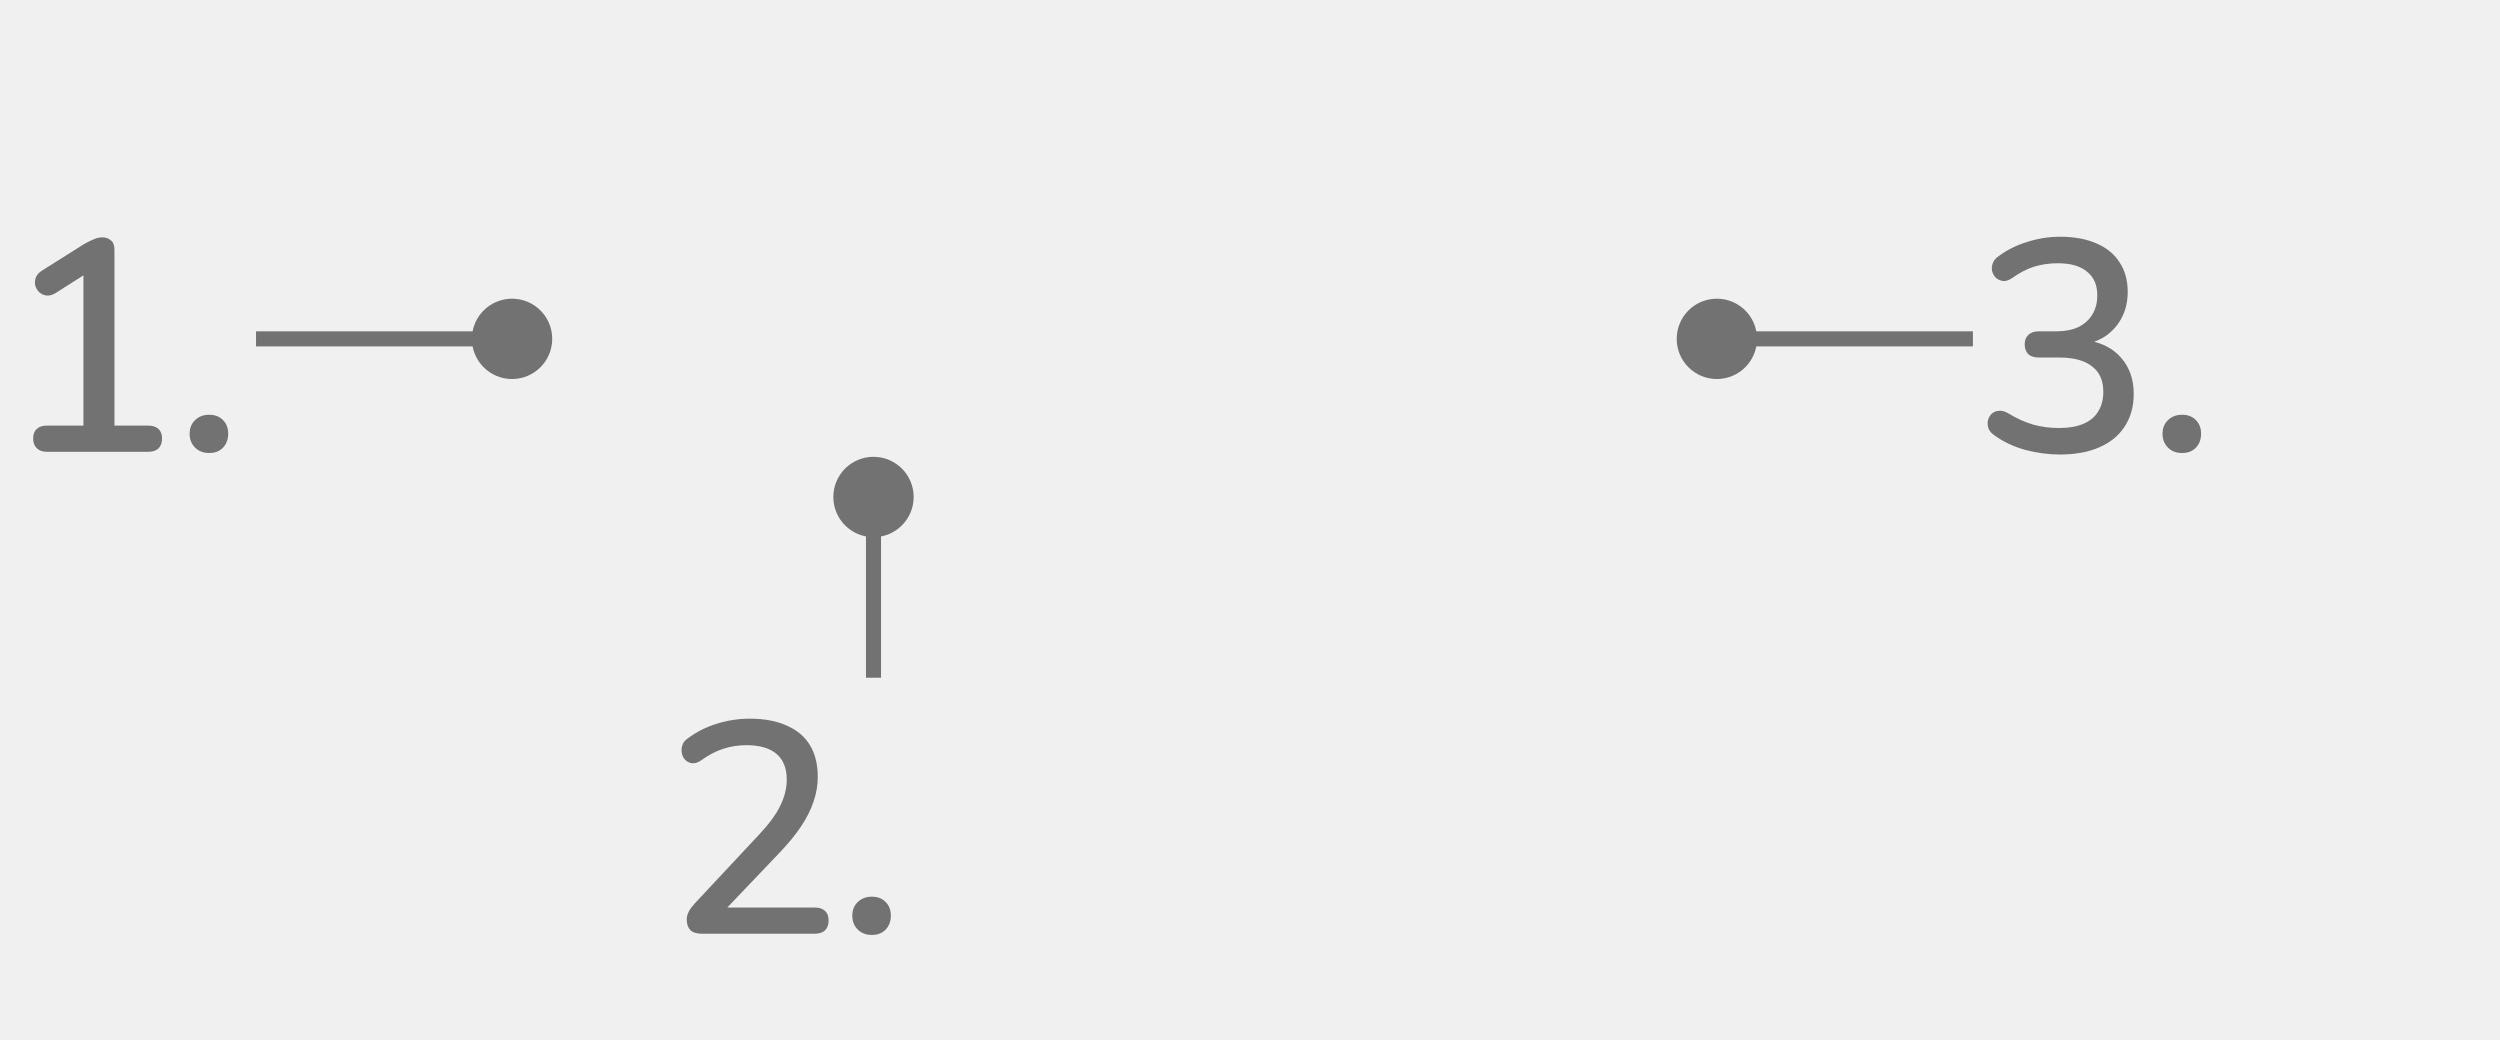
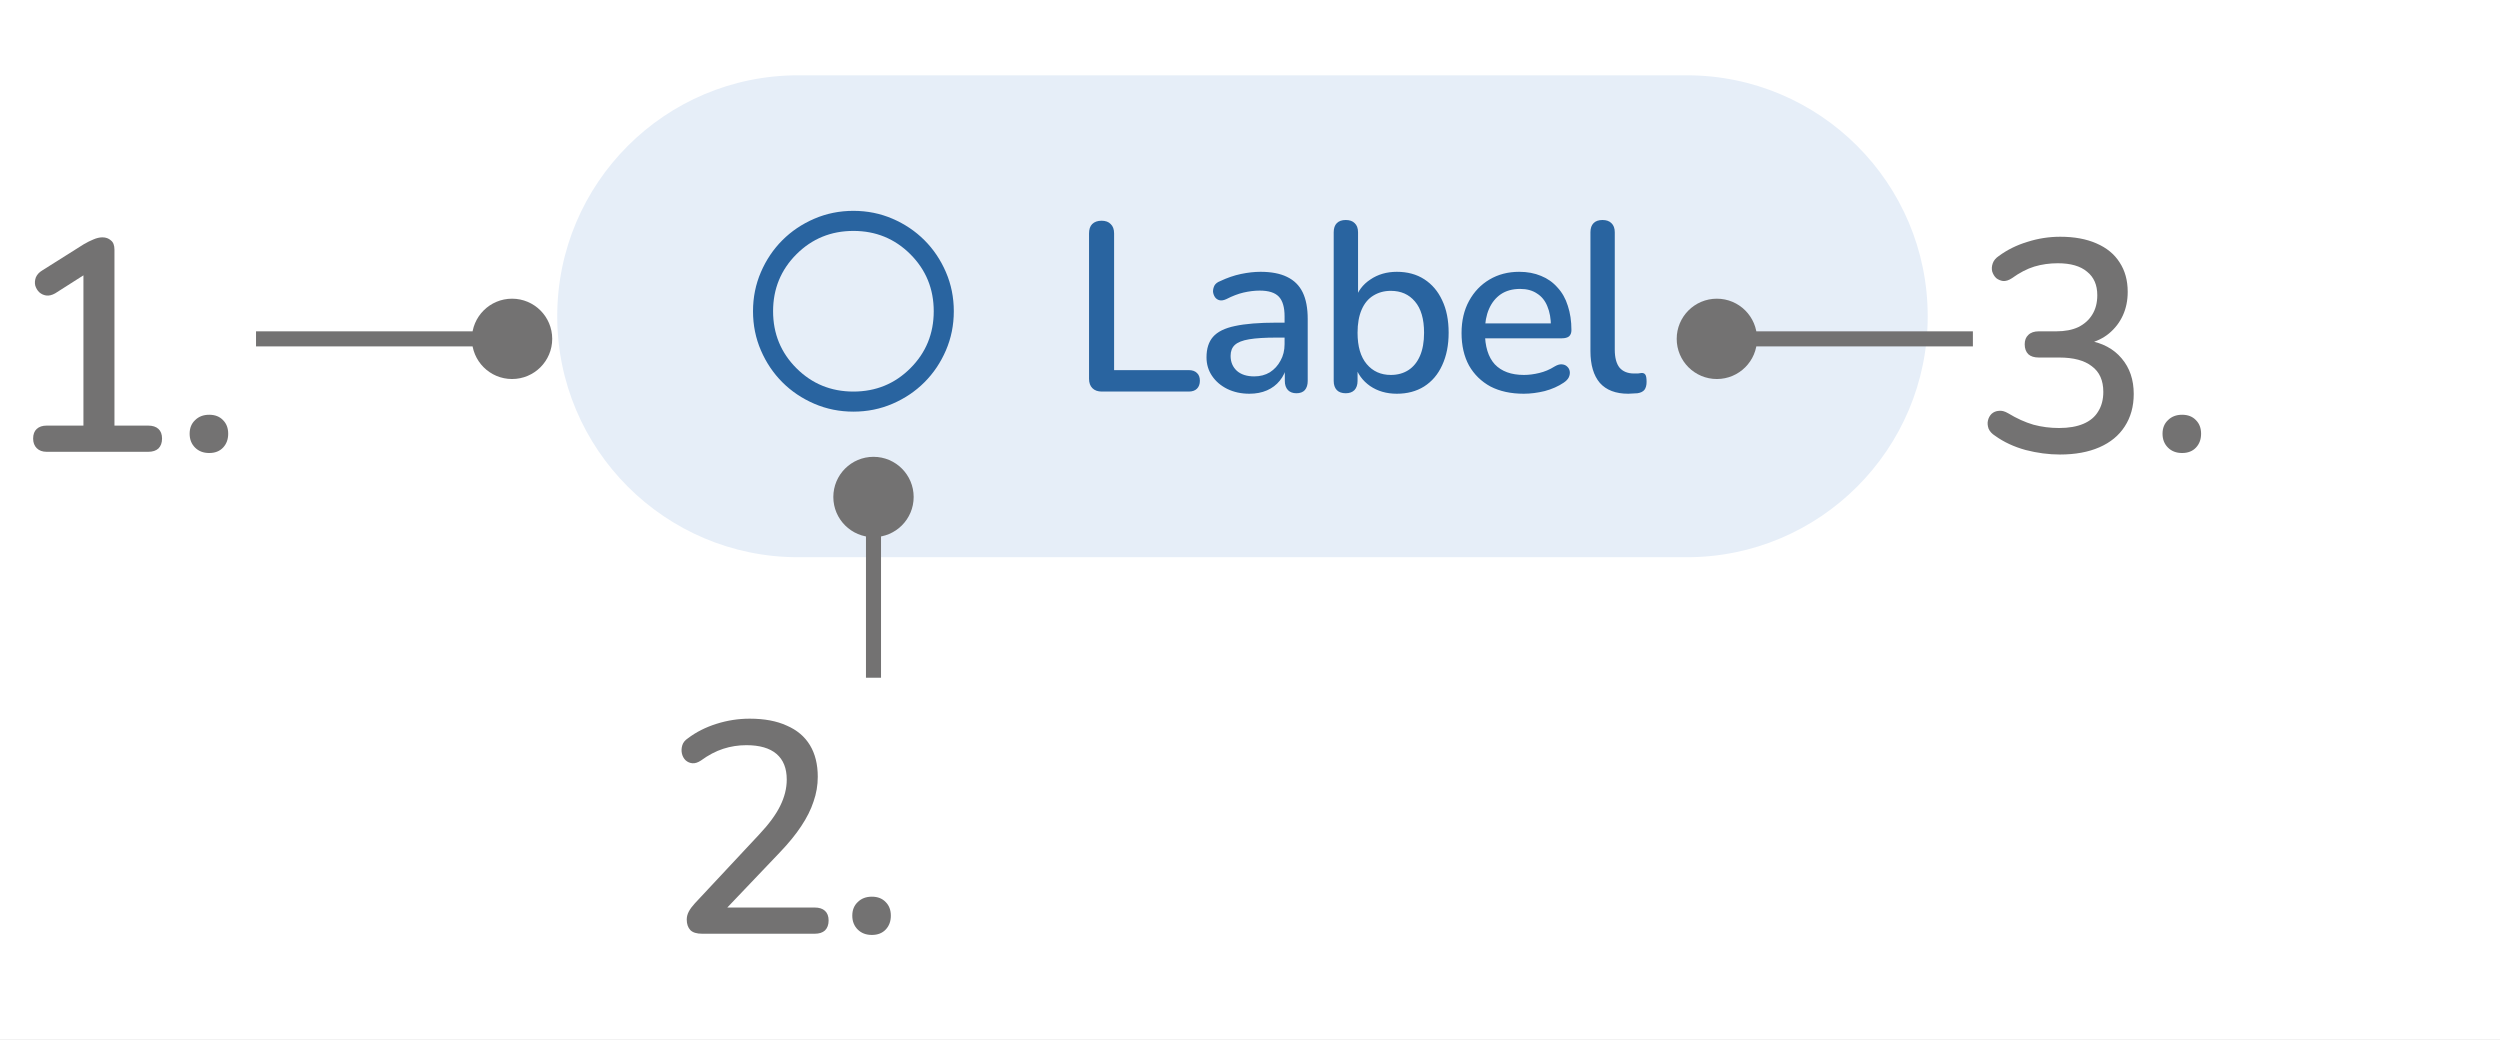
<svg xmlns="http://www.w3.org/2000/svg" width="166" height="69" viewBox="0 0 166 69" fill="none">
-   <g clip-path="url(#clip0_248_31698)">
-     <path d="M3.1 30C2.82 30 2.6 29.92 2.44 29.76C2.28 29.6 2.2 29.387 2.2 29.12C2.2 28.84 2.28 28.627 2.44 28.48C2.6 28.333 2.82 28.26 3.1 28.26H5.54V17.62H6.58L3.66 19.48C3.447 19.6 3.247 19.647 3.06 19.62C2.887 19.593 2.733 19.52 2.6 19.4C2.48 19.28 2.393 19.133 2.34 18.96C2.3 18.787 2.313 18.607 2.38 18.42C2.46 18.233 2.6 18.08 2.8 17.96L5.56 16.22C5.787 16.087 6 15.98 6.2 15.9C6.413 15.807 6.613 15.76 6.8 15.76C7.027 15.76 7.213 15.827 7.36 15.96C7.52 16.08 7.6 16.287 7.6 16.58V28.26H9.84C10.133 28.26 10.36 28.333 10.52 28.48C10.68 28.627 10.76 28.84 10.76 29.12C10.76 29.4 10.68 29.62 10.52 29.78C10.36 29.927 10.133 30 9.84 30H3.1ZM13.892 30.08C13.505 30.08 13.192 29.96 12.952 29.72C12.712 29.48 12.592 29.173 12.592 28.8C12.592 28.427 12.712 28.127 12.952 27.9C13.192 27.66 13.505 27.54 13.892 27.54C14.279 27.54 14.585 27.66 14.812 27.9C15.039 28.127 15.152 28.427 15.152 28.8C15.152 29.173 15.039 29.48 14.812 29.72C14.585 29.96 14.279 30.08 13.892 30.08Z" fill="#737272" />
-     <path d="M36.667 22.5C36.667 21.027 35.473 19.833 34 19.833C32.527 19.833 31.333 21.027 31.333 22.5C31.333 23.973 32.527 25.167 34 25.167C35.473 25.167 36.667 23.973 36.667 22.5ZM34 22.5L34 22L17 22L17 22.5L17 23L34 23L34 22.5Z" fill="#737272" />
-     <path d="M136.78 30.18C136.033 30.18 135.273 30.08 134.5 29.88C133.727 29.667 133.053 29.353 132.48 28.94C132.267 28.807 132.12 28.647 132.04 28.46C131.973 28.26 131.96 28.08 132 27.92C132.04 27.747 132.12 27.6 132.24 27.48C132.373 27.36 132.533 27.293 132.72 27.28C132.907 27.253 133.113 27.307 133.34 27.44C133.913 27.787 134.473 28.04 135.02 28.2C135.567 28.347 136.133 28.42 136.72 28.42C137.36 28.42 137.9 28.327 138.34 28.14C138.78 27.953 139.107 27.68 139.32 27.32C139.547 26.96 139.66 26.527 139.66 26.02C139.66 25.26 139.407 24.693 138.9 24.32C138.407 23.933 137.687 23.74 136.74 23.74H135.38C135.073 23.74 134.84 23.667 134.68 23.52C134.52 23.36 134.44 23.14 134.44 22.86C134.44 22.593 134.52 22.387 134.68 22.24C134.84 22.08 135.073 22 135.38 22H136.54C137.113 22 137.6 21.907 138 21.72C138.4 21.52 138.707 21.247 138.92 20.9C139.147 20.54 139.26 20.107 139.26 19.6C139.26 18.92 139.033 18.4 138.58 18.04C138.14 17.667 137.493 17.48 136.64 17.48C136.093 17.48 135.573 17.553 135.08 17.7C134.6 17.847 134.1 18.107 133.58 18.48C133.38 18.613 133.187 18.673 133 18.66C132.827 18.633 132.673 18.567 132.54 18.46C132.42 18.34 132.333 18.193 132.28 18.02C132.24 17.847 132.253 17.667 132.32 17.48C132.387 17.293 132.52 17.133 132.72 17C133.28 16.587 133.913 16.273 134.62 16.06C135.327 15.833 136.053 15.72 136.8 15.72C137.733 15.72 138.533 15.867 139.2 16.16C139.88 16.453 140.393 16.873 140.74 17.42C141.1 17.967 141.28 18.62 141.28 19.38C141.28 19.953 141.173 20.473 140.96 20.94C140.747 21.407 140.44 21.807 140.04 22.14C139.653 22.46 139.18 22.687 138.62 22.82V22.6C139.593 22.76 140.347 23.16 140.88 23.8C141.413 24.427 141.68 25.213 141.68 26.16C141.68 26.987 141.48 27.707 141.08 28.32C140.693 28.92 140.133 29.38 139.4 29.7C138.667 30.02 137.793 30.18 136.78 30.18ZM144.892 30.08C144.506 30.08 144.192 29.96 143.952 29.72C143.712 29.48 143.592 29.173 143.592 28.8C143.592 28.427 143.712 28.127 143.952 27.9C144.192 27.66 144.506 27.54 144.892 27.54C145.279 27.54 145.586 27.66 145.812 27.9C146.039 28.127 146.152 28.427 146.152 28.8C146.152 29.173 146.039 29.48 145.812 29.72C145.586 29.96 145.279 30.08 144.892 30.08Z" fill="#737272" />
-     <path d="M111.333 22.5C111.333 21.027 112.527 19.833 114 19.833C115.473 19.833 116.667 21.027 116.667 22.5C116.667 23.973 115.473 25.167 114 25.167C112.527 25.167 111.333 23.973 111.333 22.5ZM114 22.5L114 22L131 22L131 22.5L131 23L114 23L114 22.5Z" fill="#737272" />
-     <path d="M46.62 62C46.26 62 46 61.92 45.84 61.76C45.68 61.587 45.6 61.353 45.6 61.06C45.6 60.873 45.647 60.693 45.74 60.52C45.833 60.347 45.967 60.167 46.14 59.98L50.4 55.42C51.053 54.727 51.52 54.093 51.8 53.52C52.093 52.933 52.24 52.347 52.24 51.76C52.24 51.013 52.013 50.447 51.56 50.06C51.107 49.673 50.44 49.48 49.56 49.48C49.027 49.48 48.513 49.56 48.02 49.72C47.527 49.88 47.033 50.14 46.54 50.5C46.34 50.633 46.153 50.693 45.98 50.68C45.807 50.667 45.653 50.6 45.52 50.48C45.4 50.36 45.32 50.213 45.28 50.04C45.24 49.867 45.247 49.687 45.3 49.5C45.353 49.313 45.48 49.153 45.68 49.02C46.227 48.607 46.86 48.287 47.58 48.06C48.3 47.833 49.033 47.72 49.78 47.72C50.753 47.72 51.573 47.873 52.24 48.18C52.92 48.473 53.433 48.907 53.78 49.48C54.127 50.053 54.3 50.753 54.3 51.58C54.3 52.14 54.207 52.687 54.02 53.22C53.847 53.753 53.573 54.3 53.2 54.86C52.84 55.407 52.367 55.987 51.78 56.6L47.74 60.84V60.26H54.1C54.393 60.26 54.62 60.333 54.78 60.48C54.94 60.627 55.02 60.84 55.02 61.12C55.02 61.4 54.94 61.62 54.78 61.78C54.62 61.927 54.393 62 54.1 62H46.62ZM57.892 62.08C57.505 62.08 57.192 61.96 56.952 61.72C56.712 61.48 56.592 61.173 56.592 60.8C56.592 60.427 56.712 60.127 56.952 59.9C57.192 59.66 57.505 59.54 57.892 59.54C58.279 59.54 58.586 59.66 58.812 59.9C59.039 60.127 59.152 60.427 59.152 60.8C59.152 61.173 59.039 61.48 58.812 61.72C58.586 61.96 58.279 62.08 57.892 62.08Z" fill="#737272" />
-     <path d="M58 30.333C56.527 30.333 55.333 31.527 55.333 33C55.333 34.473 56.527 35.667 58 35.667C59.473 35.667 60.667 34.473 60.667 33C60.667 31.527 59.473 30.333 58 30.333ZM58 33H57.5V45H58H58.5V33H58Z" fill="#737272" />
+   <g clip-path="url(#clip0_248_31696)">
+     <rect width="166" height="69" fill="white" />
+     <path d="M37 21C37 12.163 44.163 5 53 5H112C120.837 5 128 12.163 128 21C128 29.837 120.837 37 112 37H53C44.163 37 37 29.837 37 21Z" fill="#E6EEF8" />
+     <path d="M56.667 27.333C55.744 27.333 54.878 27.158 54.067 26.808C53.256 26.458 52.55 25.983 51.95 25.383C51.35 24.783 50.875 24.078 50.525 23.267C50.175 22.456 50 21.589 50 20.667C50 19.744 50.175 18.878 50.525 18.067C50.875 17.256 51.35 16.55 51.95 15.95C52.55 15.35 53.256 14.875 54.067 14.525C54.878 14.175 55.744 14 56.667 14C57.589 14 58.456 14.175 59.267 14.525C60.078 14.875 60.783 15.35 61.383 15.95C61.983 16.55 62.458 17.256 62.808 18.067C63.158 18.878 63.333 19.744 63.333 20.667C63.333 21.589 63.158 22.456 62.808 23.267C62.458 24.078 61.983 24.783 61.383 25.383C60.783 25.983 60.078 26.458 59.267 26.808C58.456 27.158 57.589 27.333 56.667 27.333ZM56.667 26C58.156 26 59.417 25.483 60.45 24.45C61.483 23.417 62 22.156 62 20.667C62 19.178 61.483 17.917 60.45 16.883C59.417 15.85 58.156 15.333 56.667 15.333C55.178 15.333 53.917 15.85 52.883 16.883C51.85 17.917 51.333 19.178 51.333 20.667C51.333 22.156 51.85 23.417 52.883 24.45C53.917 25.483 55.178 26 56.667 26Z" fill="#2964A0" />
+     <path d="M73.16 26C72.893 26 72.685 25.925 72.536 25.776C72.387 25.627 72.312 25.419 72.312 25.152V15.504C72.312 15.227 72.381 15.019 72.52 14.88C72.669 14.731 72.877 14.656 73.144 14.656C73.411 14.656 73.613 14.731 73.752 14.88C73.901 15.019 73.976 15.227 73.976 15.504V24.576H78.936C79.171 24.576 79.352 24.64 79.48 24.768C79.608 24.885 79.672 25.056 79.672 25.28C79.672 25.504 79.608 25.68 79.48 25.808C79.352 25.936 79.171 26 78.936 26H73.16ZM82.96 26.144C82.416 26.144 81.925 26.037 81.488 25.824C81.061 25.611 80.725 25.323 80.48 24.96C80.235 24.597 80.112 24.187 80.112 23.728C80.112 23.152 80.256 22.699 80.544 22.368C80.843 22.027 81.328 21.787 82 21.648C82.683 21.499 83.6 21.424 84.752 21.424H85.504V22.416H84.768C84 22.416 83.392 22.453 82.944 22.528C82.496 22.603 82.176 22.731 81.984 22.912C81.803 23.083 81.712 23.323 81.712 23.632C81.712 24.037 81.851 24.368 82.128 24.624C82.406 24.869 82.79 24.992 83.28 24.992C83.675 24.992 84.022 24.901 84.32 24.72C84.619 24.528 84.853 24.272 85.024 23.952C85.206 23.632 85.296 23.264 85.296 22.848V21.008C85.296 20.4 85.168 19.963 84.912 19.696C84.656 19.429 84.235 19.296 83.648 19.296C83.307 19.296 82.95 19.339 82.576 19.424C82.213 19.509 81.835 19.653 81.44 19.856C81.259 19.941 81.104 19.968 80.976 19.936C80.848 19.904 80.747 19.835 80.672 19.728C80.597 19.611 80.555 19.488 80.544 19.36C80.544 19.221 80.576 19.088 80.64 18.96C80.715 18.832 80.838 18.736 81.008 18.672C81.478 18.448 81.942 18.288 82.4 18.192C82.859 18.096 83.291 18.048 83.696 18.048C84.411 18.048 84.998 18.16 85.456 18.384C85.925 18.608 86.272 18.949 86.496 19.408C86.72 19.867 86.832 20.459 86.832 21.184V25.296C86.832 25.552 86.768 25.755 86.64 25.904C86.512 26.043 86.326 26.112 86.08 26.112C85.846 26.112 85.659 26.043 85.52 25.904C85.382 25.755 85.312 25.552 85.312 25.296V24.256H85.456C85.371 24.651 85.211 24.992 84.976 25.28C84.752 25.557 84.469 25.771 84.128 25.92C83.787 26.069 83.397 26.144 82.96 26.144ZM92.75 26.144C92.067 26.144 91.475 25.973 90.974 25.632C90.472 25.28 90.136 24.816 89.966 24.24L90.142 23.952V25.296C90.142 25.552 90.073 25.755 89.934 25.904C89.795 26.043 89.603 26.112 89.358 26.112C89.102 26.112 88.904 26.043 88.766 25.904C88.627 25.755 88.558 25.552 88.558 25.296V15.424C88.558 15.157 88.627 14.955 88.766 14.816C88.904 14.677 89.102 14.608 89.358 14.608C89.614 14.608 89.811 14.677 89.95 14.816C90.099 14.955 90.174 15.157 90.174 15.424V19.904H89.982C90.153 19.339 90.489 18.891 90.99 18.56C91.491 18.219 92.078 18.048 92.75 18.048C93.454 18.048 94.062 18.213 94.574 18.544C95.086 18.875 95.481 19.339 95.758 19.936C96.046 20.533 96.19 21.253 96.19 22.096C96.19 22.917 96.046 23.637 95.758 24.256C95.481 24.864 95.081 25.333 94.558 25.664C94.046 25.984 93.443 26.144 92.75 26.144ZM92.35 24.896C92.798 24.896 93.187 24.789 93.518 24.576C93.849 24.363 94.105 24.048 94.286 23.632C94.467 23.216 94.558 22.704 94.558 22.096C94.558 21.179 94.355 20.485 93.95 20.016C93.555 19.547 93.022 19.312 92.35 19.312C91.912 19.312 91.523 19.419 91.182 19.632C90.851 19.835 90.595 20.144 90.414 20.56C90.233 20.976 90.142 21.488 90.142 22.096C90.142 23.003 90.344 23.696 90.75 24.176C91.155 24.656 91.689 24.896 92.35 24.896ZM101.175 26.144C100.322 26.144 99.586 25.984 98.967 25.664C98.359 25.333 97.884 24.869 97.543 24.272C97.212 23.664 97.047 22.944 97.047 22.112C97.047 21.301 97.212 20.592 97.543 19.984C97.874 19.376 98.327 18.901 98.903 18.56C99.479 18.219 100.135 18.048 100.871 18.048C101.415 18.048 101.9 18.139 102.327 18.32C102.754 18.491 103.116 18.747 103.415 19.088C103.724 19.419 103.954 19.824 104.103 20.304C104.263 20.784 104.343 21.323 104.343 21.92C104.343 22.101 104.29 22.24 104.183 22.336C104.076 22.421 103.916 22.464 103.703 22.464H98.327V21.472H103.255L102.983 21.696C102.983 21.163 102.903 20.709 102.743 20.336C102.594 19.963 102.364 19.68 102.055 19.488C101.756 19.285 101.383 19.184 100.935 19.184C100.434 19.184 100.007 19.301 99.655 19.536C99.314 19.771 99.052 20.096 98.871 20.512C98.69 20.928 98.599 21.413 98.599 21.968V22.064C98.599 23.003 98.818 23.712 99.255 24.192C99.703 24.661 100.348 24.896 101.191 24.896C101.511 24.896 101.847 24.853 102.199 24.768C102.562 24.683 102.903 24.539 103.223 24.336C103.404 24.229 103.564 24.181 103.703 24.192C103.852 24.203 103.97 24.251 104.055 24.336C104.151 24.421 104.21 24.528 104.231 24.656C104.252 24.784 104.231 24.917 104.167 25.056C104.103 25.184 103.991 25.301 103.831 25.408C103.468 25.653 103.047 25.84 102.567 25.968C102.087 26.085 101.623 26.144 101.175 26.144ZM108.117 26.144C107.285 26.144 106.655 25.904 106.229 25.424C105.813 24.933 105.605 24.229 105.605 23.312V15.424C105.605 15.157 105.674 14.955 105.813 14.816C105.951 14.677 106.149 14.608 106.405 14.608C106.661 14.608 106.858 14.677 106.997 14.816C107.146 14.955 107.221 15.157 107.221 15.424V23.216C107.221 23.749 107.327 24.149 107.541 24.416C107.765 24.672 108.085 24.8 108.501 24.8C108.597 24.8 108.682 24.8 108.757 24.8C108.831 24.789 108.906 24.779 108.981 24.768C109.109 24.757 109.199 24.795 109.253 24.88C109.306 24.955 109.333 25.115 109.333 25.36C109.333 25.584 109.285 25.76 109.189 25.888C109.093 26.005 108.938 26.08 108.725 26.112C108.629 26.123 108.527 26.128 108.421 26.128C108.314 26.139 108.213 26.144 108.117 26.144Z" fill="#2964A0" />
+     <g clip-path="url(#clip1_248_31696)">
+       <path d="M3.1 30C2.82 30 2.6 29.92 2.44 29.76C2.28 29.6 2.2 29.387 2.2 29.12C2.2 28.84 2.28 28.627 2.44 28.48C2.6 28.333 2.82 28.26 3.1 28.26H5.54V17.62H6.58L3.66 19.48C3.447 19.6 3.247 19.647 3.06 19.62C2.887 19.593 2.733 19.52 2.6 19.4C2.48 19.28 2.393 19.133 2.34 18.96C2.3 18.787 2.313 18.607 2.38 18.42C2.46 18.233 2.6 18.08 2.8 17.96L5.56 16.22C5.787 16.087 6 15.98 6.2 15.9C6.413 15.807 6.613 15.76 6.8 15.76C7.027 15.76 7.213 15.827 7.36 15.96C7.52 16.08 7.6 16.287 7.6 16.58V28.26H9.84C10.133 28.26 10.36 28.333 10.52 28.48C10.68 28.627 10.76 28.84 10.76 29.12C10.76 29.4 10.68 29.62 10.52 29.78C10.36 29.927 10.133 30 9.84 30H3.1ZM13.892 30.08C13.505 30.08 13.192 29.96 12.952 29.72C12.712 29.48 12.592 29.173 12.592 28.8C12.592 28.427 12.712 28.127 12.952 27.9C13.192 27.66 13.505 27.54 13.892 27.54C14.279 27.54 14.585 27.66 14.812 27.9C15.039 28.127 15.152 28.427 15.152 28.8C15.152 29.173 15.039 29.48 14.812 29.72C14.585 29.96 14.279 30.08 13.892 30.08Z" fill="#737272" />
+       <path d="M36.667 22.5C36.667 21.027 35.473 19.833 34 19.833C32.527 19.833 31.333 21.027 31.333 22.5C31.333 23.973 32.527 25.167 34 25.167C35.473 25.167 36.667 23.973 36.667 22.5ZM34 22.5L34 22L17 22L17 22.5L17 23L34 23L34 22.5Z" fill="#737272" />
+       <path d="M136.78 30.18C136.033 30.18 135.273 30.08 134.5 29.88C133.727 29.667 133.053 29.353 132.48 28.94C132.267 28.807 132.12 28.647 132.04 28.46C131.973 28.26 131.96 28.08 132 27.92C132.04 27.747 132.12 27.6 132.24 27.48C132.373 27.36 132.533 27.293 132.72 27.28C132.907 27.253 133.113 27.307 133.34 27.44C133.913 27.787 134.473 28.04 135.02 28.2C135.567 28.347 136.133 28.42 136.72 28.42C137.36 28.42 137.9 28.327 138.34 28.14C138.78 27.953 139.107 27.68 139.32 27.32C139.547 26.96 139.66 26.527 139.66 26.02C139.66 25.26 139.407 24.693 138.9 24.32C138.407 23.933 137.687 23.74 136.74 23.74H135.38C135.073 23.74 134.84 23.667 134.68 23.52C134.52 23.36 134.44 23.14 134.44 22.86C134.44 22.593 134.52 22.387 134.68 22.24C134.84 22.08 135.073 22 135.38 22H136.54C137.113 22 137.6 21.907 138 21.72C138.4 21.52 138.707 21.247 138.92 20.9C139.147 20.54 139.26 20.107 139.26 19.6C139.26 18.92 139.033 18.4 138.58 18.04C138.14 17.667 137.493 17.48 136.64 17.48C136.093 17.48 135.573 17.553 135.08 17.7C134.6 17.847 134.1 18.107 133.58 18.48C133.38 18.613 133.187 18.673 133 18.66C132.827 18.633 132.673 18.567 132.54 18.46C132.42 18.34 132.333 18.193 132.28 18.02C132.24 17.847 132.253 17.667 132.32 17.48C132.387 17.293 132.52 17.133 132.72 17C133.28 16.587 133.913 16.273 134.62 16.06C135.327 15.833 136.053 15.72 136.8 15.72C137.733 15.72 138.533 15.867 139.2 16.16C139.88 16.453 140.393 16.873 140.74 17.42C141.1 17.967 141.28 18.62 141.28 19.38C141.28 19.953 141.173 20.473 140.96 20.94C140.747 21.407 140.44 21.807 140.04 22.14C139.653 22.46 139.18 22.687 138.62 22.82V22.6C139.593 22.76 140.347 23.16 140.88 23.8C141.413 24.427 141.68 25.213 141.68 26.16C141.68 26.987 141.48 27.707 141.08 28.32C140.693 28.92 140.133 29.38 139.4 29.7C138.667 30.02 137.793 30.18 136.78 30.18ZM144.892 30.08C144.506 30.08 144.192 29.96 143.952 29.72C143.712 29.48 143.592 29.173 143.592 28.8C143.592 28.427 143.712 28.127 143.952 27.9C144.192 27.66 144.506 27.54 144.892 27.54C145.279 27.54 145.586 27.66 145.812 27.9C146.039 28.127 146.152 28.427 146.152 28.8C146.152 29.173 146.039 29.48 145.812 29.72C145.586 29.96 145.279 30.08 144.892 30.08Z" fill="#737272" />
+       <path d="M111.333 22.5C111.333 21.027 112.527 19.833 114 19.833C115.473 19.833 116.667 21.027 116.667 22.5C116.667 23.973 115.473 25.167 114 25.167C112.527 25.167 111.333 23.973 111.333 22.5ZM114 22.5L114 22L131 22L131 22.5L131 23L114 23L114 22.5Z" fill="#737272" />
+       <path d="M46.62 62C46.26 62 46 61.92 45.84 61.76C45.68 61.587 45.6 61.353 45.6 61.06C45.6 60.873 45.647 60.693 45.74 60.52C45.833 60.347 45.967 60.167 46.14 59.98L50.4 55.42C51.053 54.727 51.52 54.093 51.8 53.52C52.093 52.933 52.24 52.347 52.24 51.76C52.24 51.013 52.013 50.447 51.56 50.06C51.107 49.673 50.44 49.48 49.56 49.48C49.027 49.48 48.513 49.56 48.02 49.72C47.527 49.88 47.033 50.14 46.54 50.5C46.34 50.633 46.153 50.693 45.98 50.68C45.807 50.667 45.653 50.6 45.52 50.48C45.4 50.36 45.32 50.213 45.28 50.04C45.24 49.867 45.247 49.687 45.3 49.5C45.353 49.313 45.48 49.153 45.68 49.02C46.227 48.607 46.86 48.287 47.58 48.06C48.3 47.833 49.033 47.72 49.78 47.72C50.753 47.72 51.573 47.873 52.24 48.18C52.92 48.473 53.433 48.907 53.78 49.48C54.127 50.053 54.3 50.753 54.3 51.58C54.3 52.14 54.207 52.687 54.02 53.22C53.847 53.753 53.573 54.3 53.2 54.86C52.84 55.407 52.367 55.987 51.78 56.6L47.74 60.84V60.26H54.1C54.393 60.26 54.62 60.333 54.78 60.48C54.94 60.627 55.02 60.84 55.02 61.12C55.02 61.4 54.94 61.62 54.78 61.78C54.62 61.927 54.393 62 54.1 62H46.62ZM57.892 62.08C57.505 62.08 57.192 61.96 56.952 61.72C56.712 61.48 56.592 61.173 56.592 60.8C56.592 60.427 56.712 60.127 56.952 59.9C57.192 59.66 57.505 59.54 57.892 59.54C58.279 59.54 58.586 59.66 58.812 59.9C59.039 60.127 59.152 60.427 59.152 60.8C59.152 61.173 59.039 61.48 58.812 61.72C58.586 61.96 58.279 62.08 57.892 62.08Z" fill="#737272" />
+       <path d="M58 30.333C56.527 30.333 55.333 31.527 55.333 33C55.333 34.473 56.527 35.667 58 35.667C59.473 35.667 60.667 34.473 60.667 33C60.667 31.527 59.473 30.333 58 30.333ZM58 33H57.5V45H58H58.5V33H58Z" fill="#737272" />
+     </g>
  </g>
  <defs>
-     <clipPath id="clip0_248_31698">
+     <clipPath id="clip0_248_31696">
+       <rect width="166" height="69" fill="white" />
+     </clipPath>
+     <clipPath id="clip1_248_31696">
      <rect width="166" height="69" fill="white" />
    </clipPath>
  </defs>
</svg>
